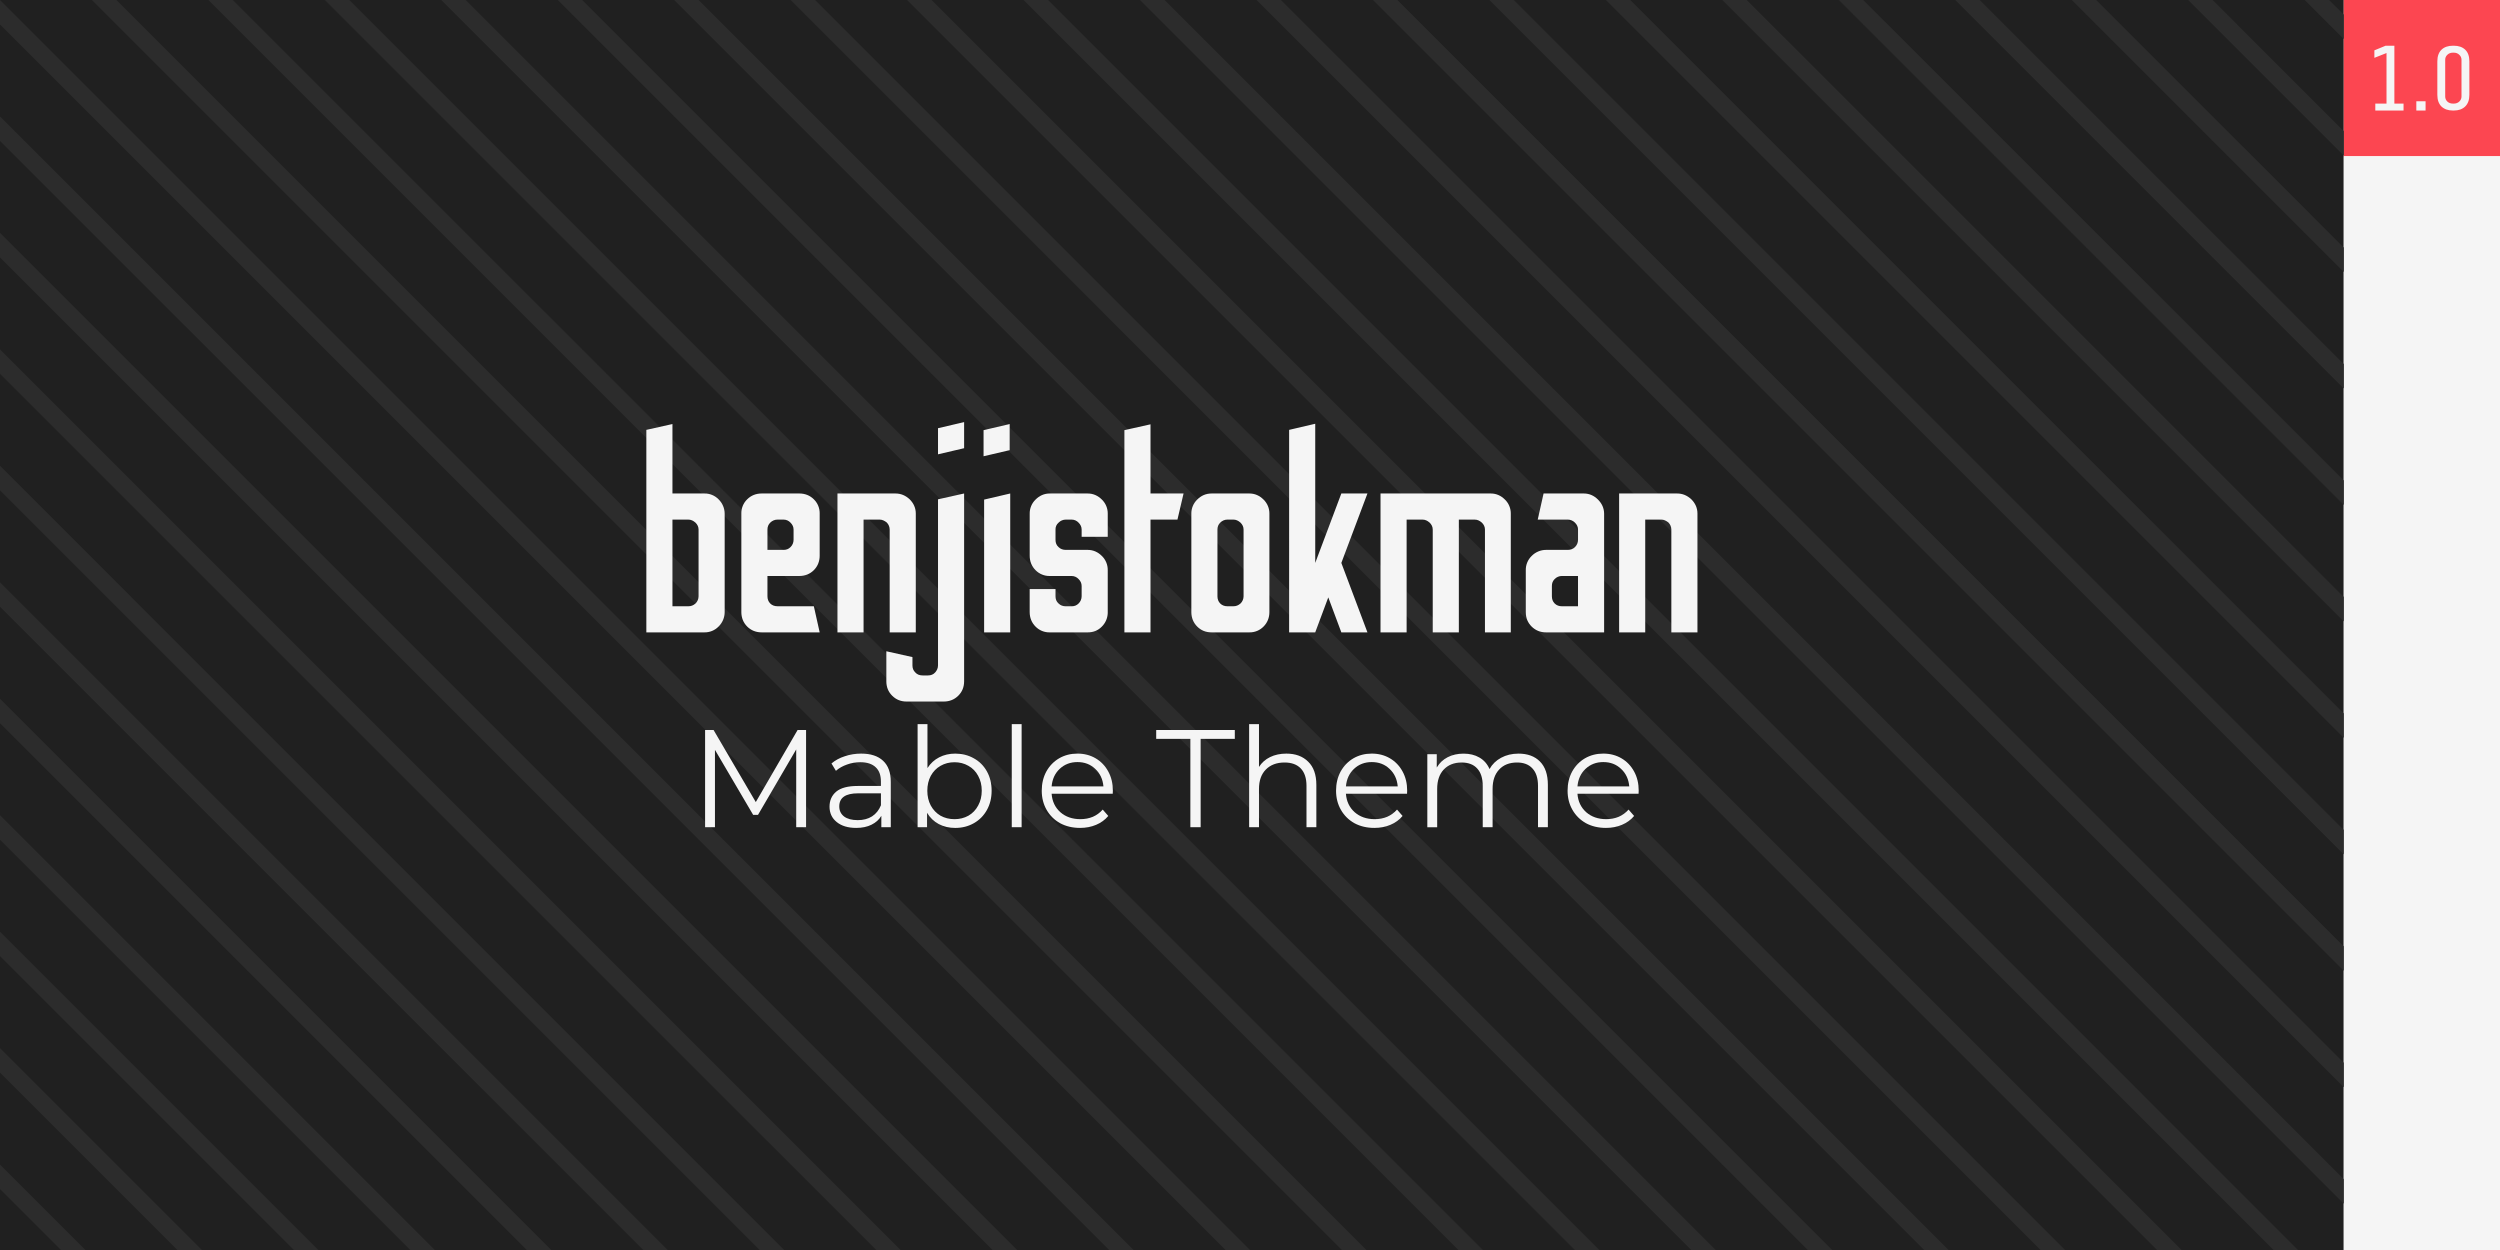
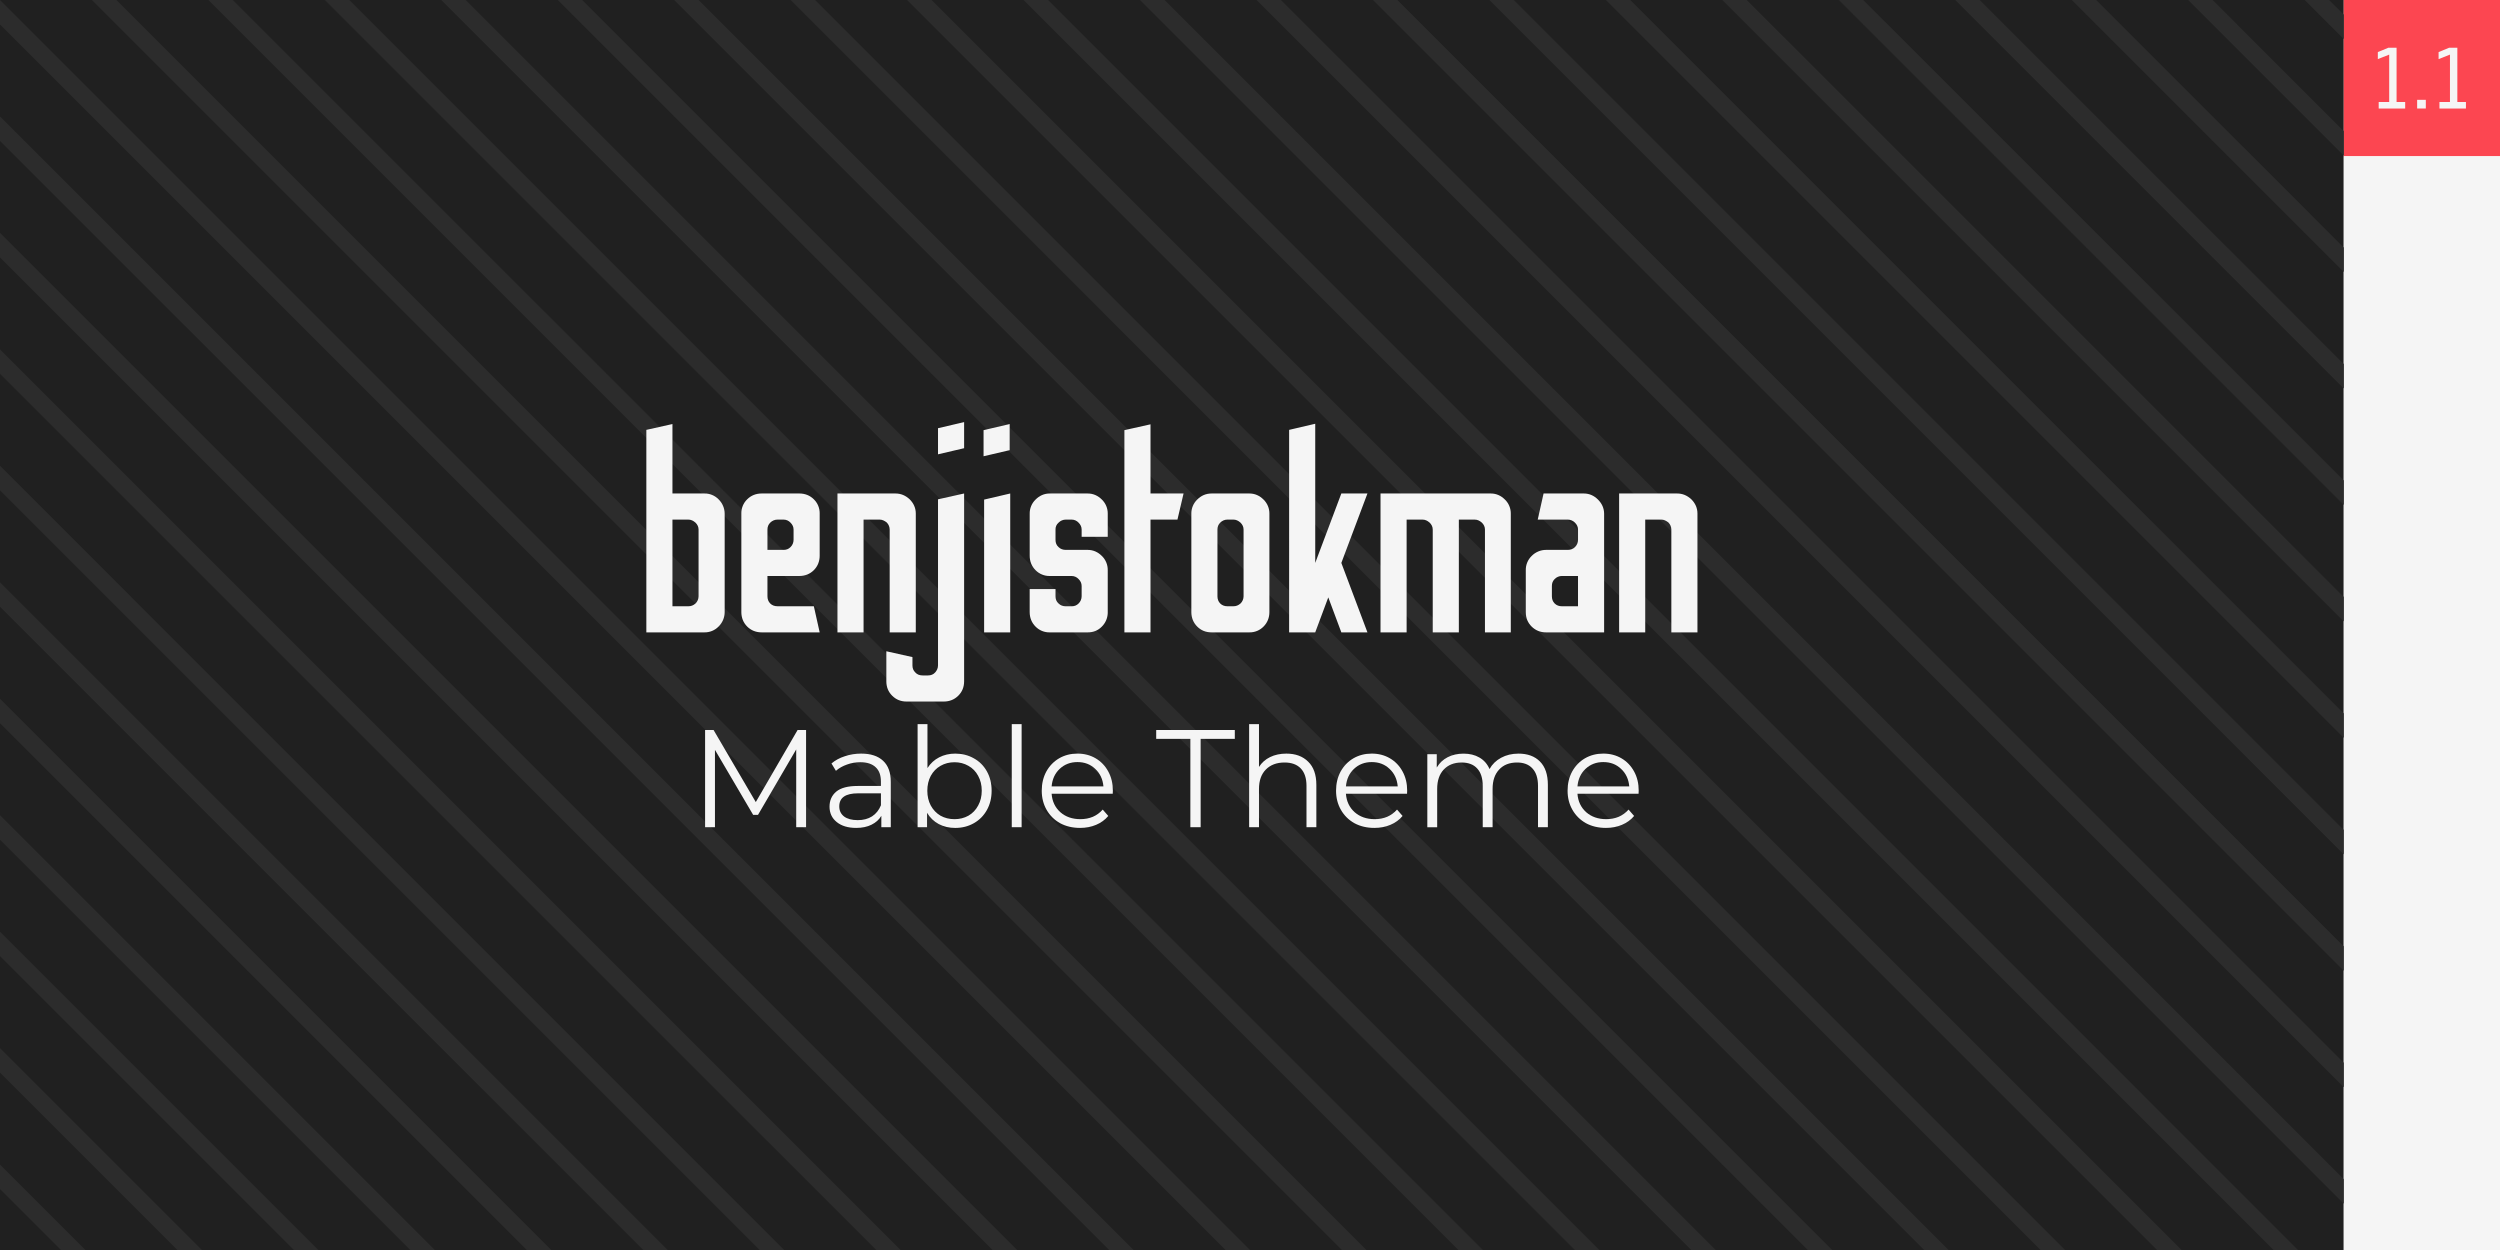
<svg xmlns="http://www.w3.org/2000/svg" xmlns:xlink="http://www.w3.org/1999/xlink" width="1152" height="576" viewBox="0 0 304.8 152.4">
  <path d="M0 0h285.75v152.4H0z" fill="#202020" />
  <path d="M285.75 0h19.05v19.05h-19.05z" fill="#fc4651" />
-   <path d="M289.597 13.476v-.847h1.366V6.466l-1.479.587v-.914l1.366-.564h1.072v7.056h1.118v.847zm5.001 0v-1.129h1.129v1.129zm6.468-1.919q0 .937-.519 1.434-.508.485-1.377.485h-.113q-.869 0-1.389-.485-.508-.497-.508-1.434V7.493q0-.948.508-1.434.508-.485 1.389-.485h.113q.881 0 1.389.485.508.485.508 1.434zm-.96-4.278q0-.35-.271-.598-.26-.26-.666-.26h-.113q-.406 0-.677.26-.26.248-.26.598v4.493q0 .35.26.61.271.248.677.248h.113q.406 0 .666-.248.271-.26.271-.61zM285.75 19.05h19.05V152.4h-19.05z" fill="#f5f5f5" />
+   <path d="M285.75 19.05h19.05V152.4h-19.05z" fill="#f5f5f5" />
  <path d="M0 0v2.982L149.419 152.4h2.981L0 0zm11.204 0l152.401 152.4h2.981L14.186 0h-2.982zm14.199 0l152.401 152.4h2.981L28.384 0h-2.982zm14.199 0l152.4 152.4h2.981L42.583 0h-2.982zM53.8 0l152.4 152.4h2.981L56.782 0H53.8zm14.199 0l152.4 152.4h2.981L70.98 0h-2.982zm14.199 0l152.4 152.4h2.981L85.179 0h-2.982zm14.199 0l152.399 152.4h2.982L99.377 0h-2.982zm14.199 0l152.399 152.4h2.982L113.576 0h-2.982zm14.199 0l152.399 152.4h2.982L127.774 0h-2.981zm14.199 0L285.75 146.759v-2.982L141.973 0h-2.981zm14.199 0l132.56 132.56v-2.982L156.171 0h-2.981zm14.199 0L285.75 118.362v-2.982L170.37 0h-2.981zm14.199 0L285.75 104.163v-2.981L184.569 0h-2.981zm14.199 0l89.964 89.964v-2.981L198.767 0h-2.981zm14.199 0l75.765 75.765v-2.981L212.966 0h-2.981zm14.199 0l61.567 61.567v-2.981L227.164 0h-2.981zm14.199 0l47.368 47.368v-2.981L241.363 0h-2.981zm14.199 0l33.17 33.17v-2.981L255.562 0h-2.981zm14.199 0l18.971 18.971V15.99L269.76 0h-2.981zm14.199 0l4.772 4.772V1.791L283.959 0h-2.981zM0 14.199v2.982L135.22 152.4h2.981L0 14.199zm0 14.199v2.982L121.022 152.4h2.981L0 28.397zm0 14.199v2.982L106.823 152.4h2.981L0 42.596zm0 14.199v2.982L92.624 152.4h2.981L0 56.794zm0 14.199v2.982L78.426 152.4h2.981L0 70.993zm0 14.199v2.982L64.227 152.4h2.981L0 85.192zM0 99.39v2.982L50.028 152.4h2.981L0 99.39zm0 14.199v2.981l35.83 35.83h2.981L0 113.589zm0 14.199v2.981L21.631 152.4h2.981L0 127.788zm0 14.199v2.981l7.433 7.433h2.981L0 141.986z" fill="#2c2c2c" />
  <g transform="translate(-9.522)" fill="#f5f5f5">
    <path d="M88.324 77.099h7.078a2.35 2.35 0 0 0 1.727-.711 2.46 2.46 0 0 0 .745-1.761V62.638a2.46 2.46 0 0 0-.745-1.761 2.35 2.35 0 0 0-1.727-.711h-3.895v-8.467l-3.183.711zm3.183-3.183V63.349h1.93c.339 0 .61.135.881.373.237.237.373.508.373.847v8.128a1.23 1.23 0 0 1-.373.881c-.271.237-.542.339-.881.339zm10.872 3.183h7.078l-.711-3.183h-4.403c-.373 0-.677-.102-.914-.339s-.339-.542-.339-.881v-2.472h3.895c.677 0 1.287-.237 1.761-.711s.711-1.084.711-1.761v-5.148a2.35 2.35 0 0 0-.711-1.727c-.474-.474-1.084-.711-1.761-.711h-4.606c-.677 0-1.287.237-1.761.711a2.35 2.35 0 0 0-.711 1.727v12.023c0 .677.237 1.287.711 1.761s1.084.711 1.761.711zm.711-10.058v-2.472c0-.339.102-.61.339-.847a1.25 1.25 0 0 1 .914-.373h.711a1.15 1.15 0 0 1 .847.373c.237.238.373.508.373.847v1.253a1.23 1.23 0 0 1-.373.881c-.237.237-.508.339-.847.339z" />
    <use xlink:href="#A" />
    <path d="M123.884 55.39l3.183-.745v-3.183l-3.183.745zm-3.827 30.141h4.538c.677 0 1.287-.237 1.761-.711s.711-1.05.711-1.761V60.166l-3.183.711v20.252c0 .339-.135.61-.339.847-.237.271-.542.373-.881.373h-.643c-.373 0-.677-.102-.914-.373-.237-.237-.339-.508-.339-.847v-1.016l-3.183-.711v3.658c0 .711.237 1.287.711 1.761s1.05.711 1.761.711zm9.381-29.903l3.183-.745V51.7l-3.183.745zm.068 21.471h3.183V60.166l-3.183.745zm7.993 0h4.64c.643 0 1.219-.203 1.693-.677a2.43 2.43 0 0 0 .745-1.659v-5.249a2.35 2.35 0 0 0-.711-1.727c-.474-.474-1.05-.745-1.727-.745h-2.675c-.339 0-.643-.102-.881-.339-.271-.237-.373-.542-.373-.881v-1.253a1.04 1.04 0 0 1 .373-.847 1.23 1.23 0 0 1 .881-.373h.711a1.15 1.15 0 0 1 .847.373c.237.238.373.508.373.847v.881h3.183v-2.811a2.35 2.35 0 0 0-.711-1.727c-.474-.474-1.05-.745-1.727-.745h-4.64c-.677 0-1.253.271-1.727.745a2.35 2.35 0 0 0-.711 1.727v5.114c0 .677.237 1.287.711 1.761a2.35 2.35 0 0 0 1.727.711h2.675a1.15 1.15 0 0 1 .847.373c.237.238.373.508.373.847v1.253a1.23 1.23 0 0 1-.373.881c-.237.237-.508.339-.847.339h-.711c-.339 0-.643-.102-.881-.339-.271-.237-.373-.542-.373-.881v-.881h-3.15v2.811c0 .677.237 1.287.711 1.761a2.35 2.35 0 0 0 1.727.711zm9.11 0h3.183v-13.75h3.285l.745-3.183h-4.03v-8.433l-3.183.711zm10.634 0h4.606a2.35 2.35 0 0 0 1.727-.711c.474-.474.711-1.084.711-1.761V62.638a2.35 2.35 0 0 0-.711-1.727c-.474-.474-1.05-.745-1.727-.745h-4.606c-.711 0-1.287.271-1.761.745a2.35 2.35 0 0 0-.711 1.727v11.989c0 .677.237 1.287.711 1.761s1.05.711 1.761.711zm1.93-3.183c-.339 0-.643-.102-.881-.339s-.339-.542-.339-.881v-8.128c0-.339.102-.61.339-.847a1.23 1.23 0 0 1 .881-.373h.711c.339 0 .61.135.881.373.237.237.373.508.373.847v8.128a1.23 1.23 0 0 1-.373.881c-.271.237-.542.339-.881.339zm7.518 3.183h3.183l1.592-4.267 1.592 4.267h3.183l-3.183-8.467 3.183-8.467h-3.183l-3.183 8.467V51.665l-3.183.745zm11.143 0h3.183v-13.75h1.93c.339 0 .61.135.881.373.237.237.373.508.373.847V77.1h3.183V63.35h1.93c.339 0 .61.135.881.373.237.237.373.508.373.847v12.531h3.15V62.638a2.35 2.35 0 0 0-.711-1.727c-.474-.474-1.05-.745-1.727-.745h-13.445zm20.184 0h7.078V62.638c0-.677-.271-1.253-.745-1.727s-1.05-.745-1.727-.745h-4.911l-.711 3.183h3.658a1.23 1.23 0 0 1 .881.373c.237.237.373.508.373.847v1.253a1.23 1.23 0 0 1-.373.881c-.237.237-.542.339-.881.339h-2.642a2.46 2.46 0 0 0-1.761.745 2.35 2.35 0 0 0-.711 1.727v5.114c0 .711.237 1.287.711 1.761s1.084.711 1.761.711zm1.93-3.183c-.339 0-.643-.102-.881-.339s-.339-.542-.339-.881v-1.253c0-.339.102-.61.339-.847a1.23 1.23 0 0 1 .881-.373h1.964v3.691z" />
    <use xlink:href="#A" x="95.3" />
    <path d="M107.798 89.001v11.853h-1.202v-9.483l-4.657 7.976h-.593l-4.657-7.925v9.432h-1.202V89.001h1.033l5.148 8.788 5.097-8.788zm6.722 2.879q1.744 0 2.675.881.931.864.931 2.574v5.52h-1.151v-1.389q-.406.694-1.202 1.084-.779.389-1.863.389-1.49 0-2.371-.711-.881-.711-.881-1.88 0-1.135.813-1.829.83-.694 2.625-.694h2.828v-.542q0-1.151-.643-1.744-.643-.61-1.88-.61-.847 0-1.626.288-.779.271-1.338.762l-.542-.897q.677-.576 1.626-.881.948-.322 1.998-.322zm-.423 8.111q1.016 0 1.744-.457.728-.474 1.084-1.355v-1.456h-2.794q-2.286 0-2.286 1.592 0 .779.593 1.236.593.44 1.659.44zm11.887-8.111q1.253 0 2.269.576 1.016.559 1.592 1.592.576 1.033.576 2.354 0 1.321-.576 2.354-.576 1.033-1.592 1.609-1.016.576-2.269.576-1.118 0-2.015-.474-.881-.474-1.422-1.372v1.761h-1.151V88.29h1.202v5.351q.559-.864 1.422-1.304.881-.457 1.964-.457zm-.085 7.993q.931 0 1.693-.423.762-.44 1.185-1.236.44-.796.44-1.812 0-1.016-.44-1.812-.423-.796-1.185-1.219-.762-.44-1.693-.44-.948 0-1.71.44-.745.423-1.185 1.219-.423.796-.423 1.812 0 1.016.423 1.812.44.796 1.185 1.236.762.423 1.71.423zm6.977-11.583h1.202v12.565h-1.202z" />
    <use xlink:href="#B" />
    <path d="M154.652 90.085h-4.166v-1.084h9.584v1.084h-4.166v10.77h-1.253zm11.701 1.795q1.676 0 2.659.982.999.965.999 2.828v5.165h-1.202v-5.046q0-1.389-.694-2.117-.694-.728-1.981-.728-1.439 0-2.286.864-.83.847-.83 2.354v4.674h-1.202V88.29h1.202v5.215q.491-.779 1.355-1.202.864-.423 1.981-.423z" />
    <use xlink:href="#B" x="35.882" />
    <path d="M194.648 91.88q1.676 0 2.625.965.965.965.965 2.845v5.165h-1.202v-5.046q0-1.389-.677-2.117-.66-.728-1.88-.728-1.389 0-2.184.864-.796.847-.796 2.354v4.674h-1.202V95.81q0-1.389-.677-2.117-.66-.728-1.897-.728-1.372 0-2.184.864-.796.847-.796 2.354v4.674h-1.202V91.95h1.151v1.626q.474-.813 1.321-1.253.847-.44 1.947-.44 1.118 0 1.93.474.83.474 1.236 1.405.491-.881 1.405-1.372.931-.508 2.117-.508z" />
    <use xlink:href="#B" x="64.11" />
  </g>
  <defs>
    <path id="A" d="M111.625 77.099h3.183v-13.75h1.964c.305 0 .576.135.847.339a1.23 1.23 0 0 1 .373.881V77.1h3.183V62.604c0-.677-.271-1.253-.745-1.727-.508-.474-1.084-.711-1.727-.711h-7.078z" />
    <path id="B" d="M145.186 96.773h-7.451q.102 1.389 1.067 2.252.965.847 2.438.847.83 0 1.524-.288.694-.305 1.202-.881l.677.779q-.593.711-1.49 1.084-.881.373-1.947.373-1.372 0-2.438-.576-1.05-.593-1.643-1.626-.593-1.033-.593-2.337 0-1.304.559-2.337.576-1.033 1.558-1.609.999-.576 2.235-.576 1.236 0 2.218.576.982.576 1.541 1.609.559 1.016.559 2.337zm-4.301-3.861q-1.287 0-2.167.83-.864.813-.982 2.134h6.316q-.119-1.321-.999-2.134-.864-.83-2.167-.83z" />
+     <path id="C" d="M290.01 13.229v-.794h1.281V6.657l-1.386.55V6.35l1.281-.529h1.005v6.615h1.048v.794z" />
  </defs>
+   <g fill="#f5f5f5">
+     <use xlink:href="#C" />
+     <path d="M294.698 13.229v-1.058h1.058v1.058z" />
+     <use xlink:href="#C" x="7.408" />
+   </g>
</svg>
